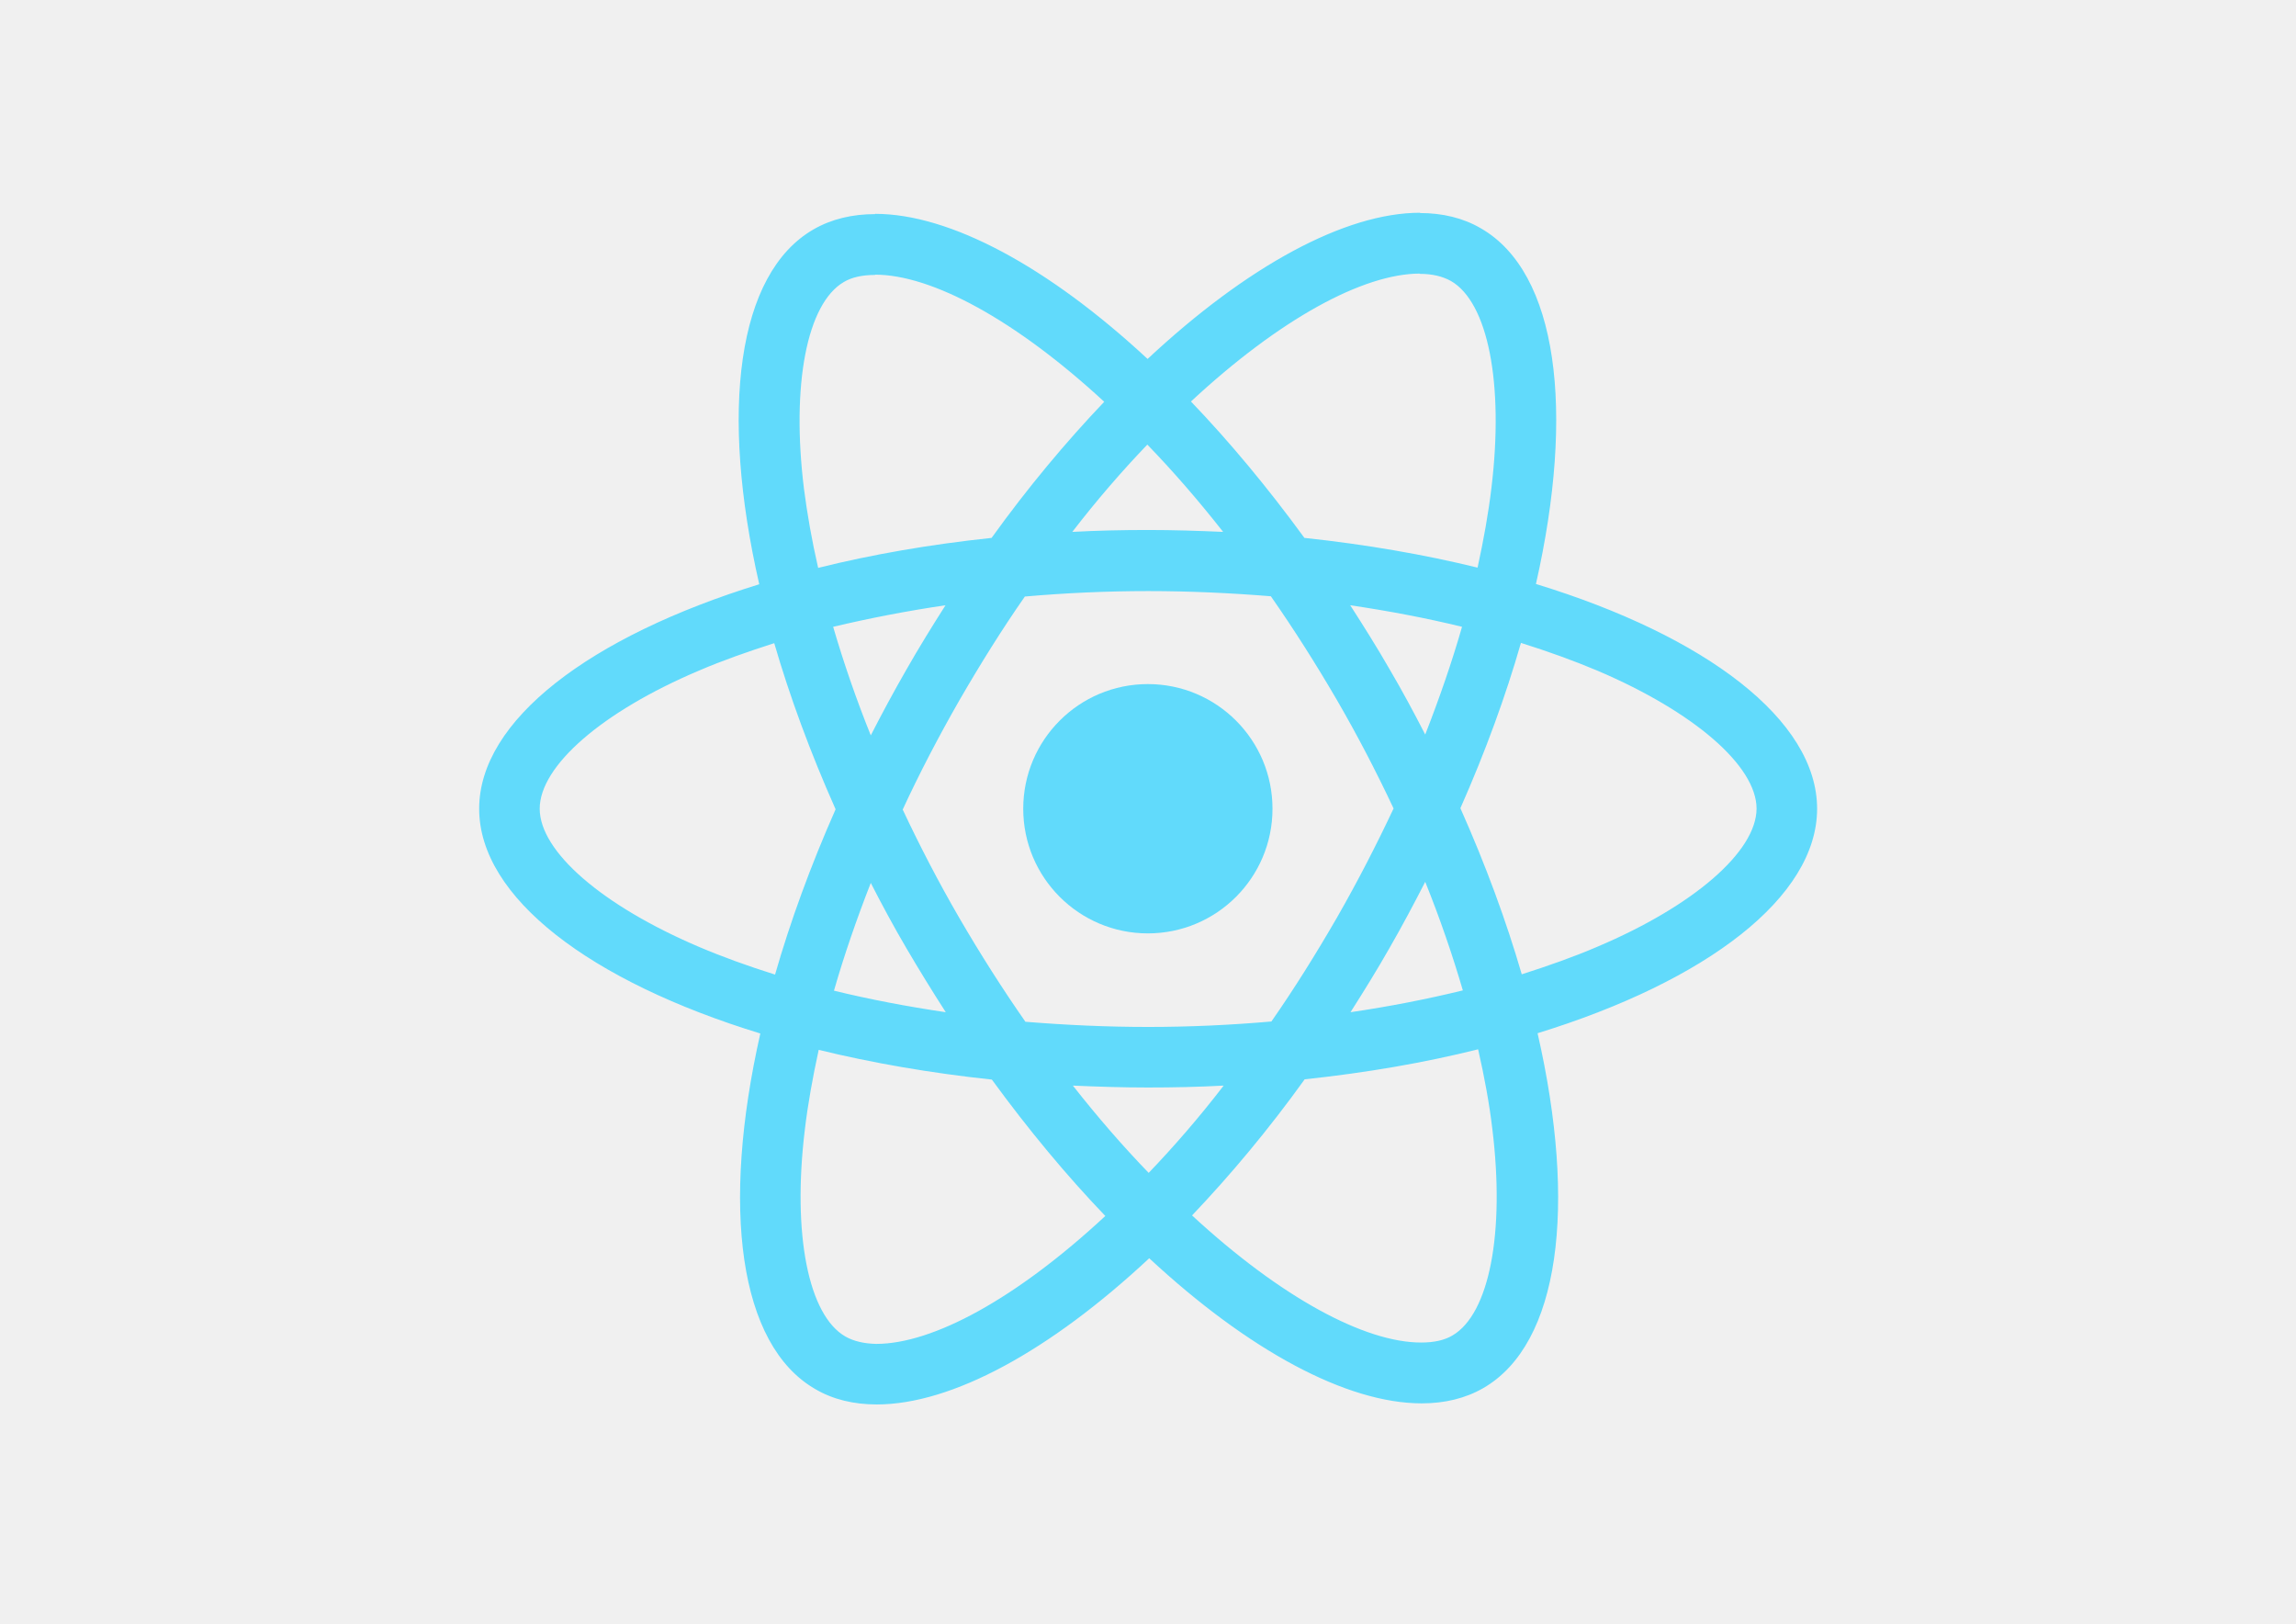
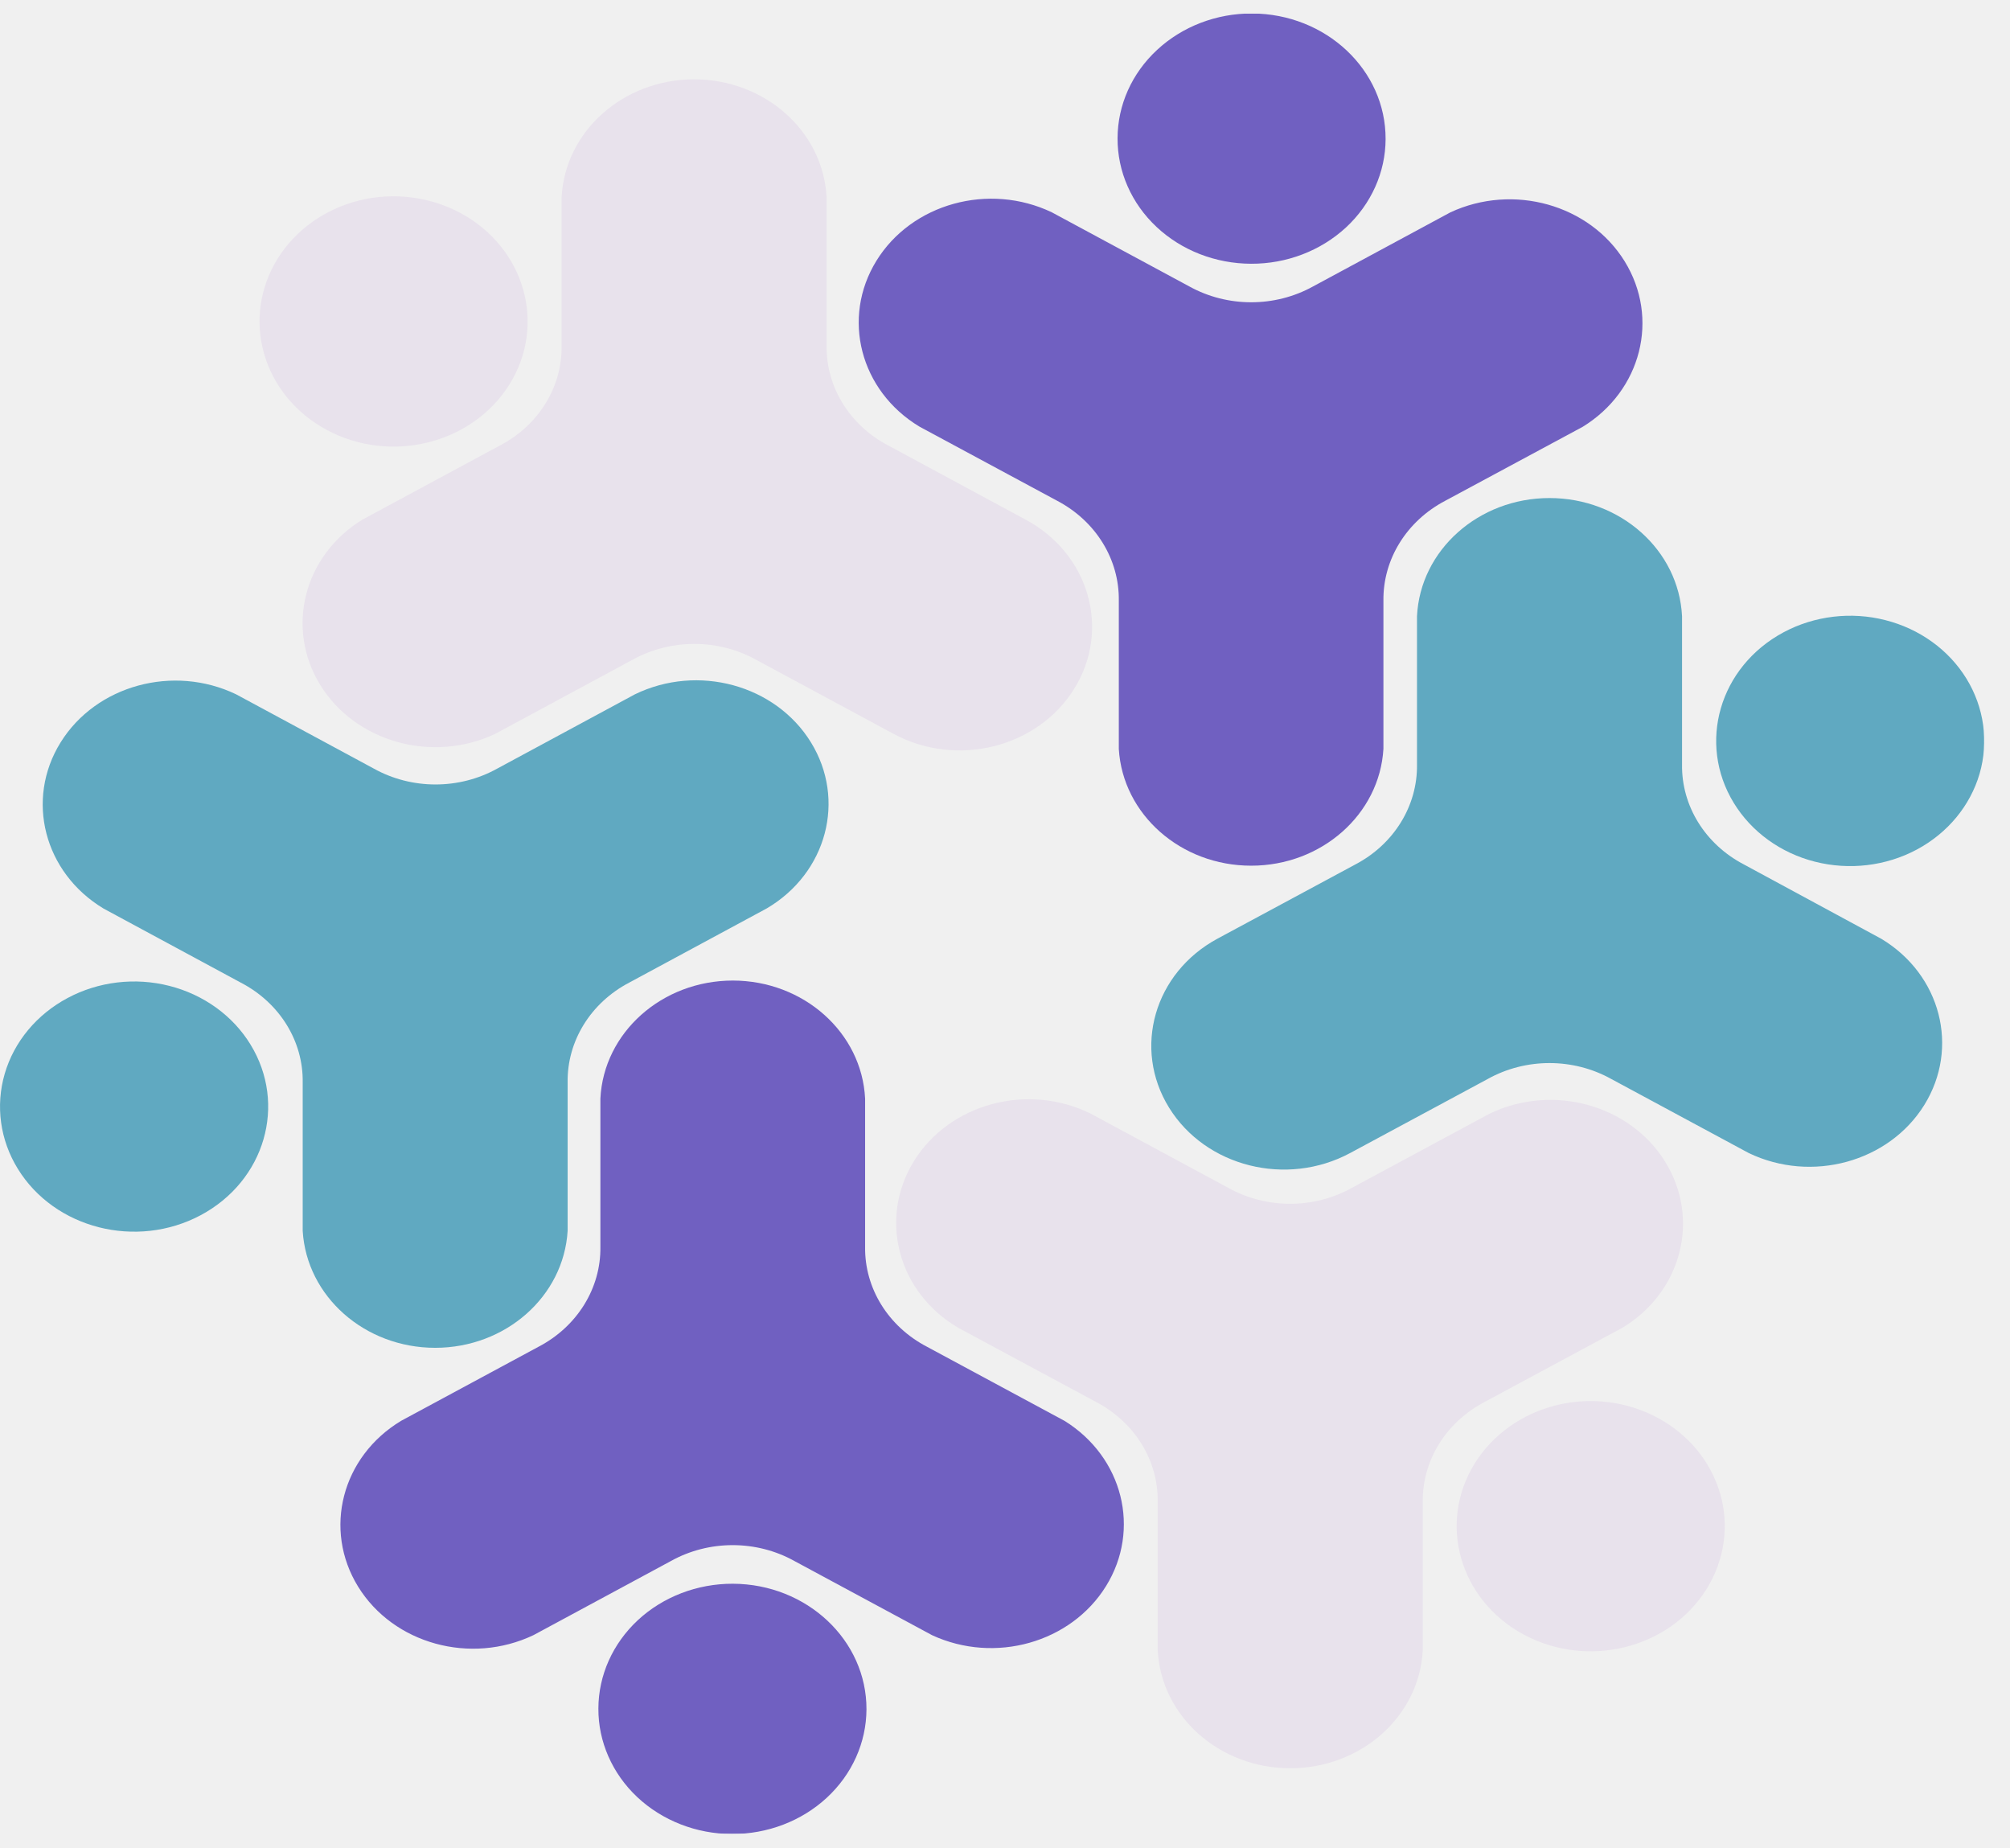
- <svg xmlns="http://www.w3.org/2000/svg" viewBox="0 0 841.9 595.3">
-   <g fill="#61DAFB">
-     <path d="M666.3 296.5c0-32.5-40.7-63.3-103.1-82.4 14.4-63.6 8-114.2-20.2-130.4-6.5-3.8-14.1-5.6-22.4-5.6v22.3c4.6 0 8.3.9 11.4 2.6 13.6 7.8 19.5 37.5 14.9 75.7-1.1 9.4-2.9 19.3-5.1 29.4-19.6-4.8-41-8.5-63.5-10.9-13.5-18.5-27.5-35.3-41.6-50 32.6-30.3 63.2-46.9 84-46.9V78c-27.5 0-63.5 19.6-99.9 53.6-36.4-33.8-72.4-53.2-99.9-53.2v22.3c20.7 0 51.4 16.5 84 46.6-14 14.7-28 31.4-41.3 49.9-22.6 2.4-44 6.1-63.6 11-2.3-10-4-19.7-5.2-29-4.7-38.2 1.1-67.9 14.6-75.8 3-1.8 6.9-2.6 11.5-2.6V78.5c-8.4 0-16 1.8-22.6 5.6-28.1 16.2-34.4 66.7-19.9 130.1-62.2 19.2-102.7 49.9-102.7 82.3 0 32.5 40.7 63.3 103.1 82.4-14.4 63.6-8 114.2 20.2 130.4 6.5 3.8 14.1 5.6 22.5 5.6 27.5 0 63.5-19.6 99.9-53.6 36.4 33.8 72.4 53.2 99.9 53.2 8.4 0 16-1.8 22.6-5.6 28.1-16.2 34.4-66.7 19.9-130.1 62-19.1 102.5-49.9 102.5-82.3zm-130.2-66.7c-3.7 12.9-8.3 26.2-13.5 39.5-4.1-8-8.4-16-13.1-24-4.6-8-9.5-15.8-14.4-23.4 14.2 2.1 27.9 4.7 41 7.9zm-45.8 106.5c-7.8 13.5-15.8 26.3-24.1 38.2-14.9 1.3-30 2-45.2 2-15.1 0-30.2-.7-45-1.9-8.3-11.9-16.4-24.6-24.2-38-7.6-13.1-14.5-26.4-20.8-39.8 6.2-13.4 13.2-26.8 20.7-39.9 7.8-13.5 15.8-26.3 24.1-38.2 14.9-1.3 30-2 45.2-2 15.1 0 30.2.7 45 1.9 8.3 11.9 16.4 24.6 24.2 38 7.6 13.1 14.5 26.4 20.8 39.8-6.3 13.4-13.2 26.8-20.7 39.9zm32.3-13c5.4 13.4 10 26.8 13.8 39.8-13.1 3.2-26.9 5.9-41.2 8 4.9-7.7 9.8-15.6 14.4-23.7 4.6-8 8.9-16.1 13-24.1zM421.2 430c-9.3-9.6-18.6-20.3-27.8-32 9 .4 18.2.7 27.5.7 9.4 0 18.7-.2 27.8-.7-9 11.7-18.3 22.4-27.5 32zm-74.4-58.9c-14.2-2.1-27.9-4.7-41-7.9 3.7-12.9 8.3-26.2 13.5-39.5 4.1 8 8.4 16 13.1 24 4.7 8 9.5 15.8 14.4 23.4zM420.7 163c9.3 9.6 18.6 20.3 27.8 32-9-.4-18.2-.7-27.5-.7-9.4 0-18.7.2-27.8.7 9-11.7 18.3-22.4 27.5-32zm-74 58.9c-4.9 7.7-9.8 15.6-14.4 23.7-4.6 8-8.9 16-13 24-5.4-13.4-10-26.8-13.8-39.8 13.1-3.1 26.9-5.8 41.2-7.9zm-90.5 125.2c-35.4-15.1-58.3-34.9-58.3-50.6 0-15.7 22.9-35.6 58.3-50.6 8.6-3.7 18-7 27.7-10.1 5.7 19.6 13.2 40 22.5 60.9-9.2 20.8-16.6 41.1-22.2 60.6-9.9-3.1-19.3-6.5-28-10.2zM310 490c-13.6-7.8-19.5-37.5-14.9-75.7 1.1-9.4 2.9-19.3 5.1-29.4 19.6 4.8 41 8.5 63.5 10.9 13.5 18.5 27.5 35.3 41.6 50-32.6 30.3-63.2 46.9-84 46.9-4.5-.1-8.3-1-11.3-2.7zm237.2-76.2c4.7 38.2-1.1 67.9-14.6 75.8-3 1.8-6.9 2.6-11.5 2.6-20.7 0-51.4-16.5-84-46.6 14-14.7 28-31.4 41.3-49.9 22.6-2.4 44-6.1 63.6-11 2.3 10.1 4.1 19.8 5.2 29.1zm38.5-66.7c-8.6 3.7-18 7-27.7 10.1-5.7-19.6-13.2-40-22.5-60.9 9.2-20.8 16.6-41.1 22.2-60.6 9.9 3.1 19.3 6.5 28.1 10.2 35.4 15.1 58.3 34.9 58.3 50.6-.1 15.7-23 35.6-58.4 50.6zM320.8 78.4z" />
-     <circle cx="420.9" cy="296.5" r="45.7" />
-     <path d="M520.5 78.1z" />
+ <svg xmlns="http://www.w3.org/2000/svg" width="37" height="34" viewBox="0 0 37 34" fill="none">
+   <mask id="mask0_148_790" style="mask-type:luminance" maskUnits="userSpaceOnUse" x="0" y="0" width="37" height="34">
+     <path d="M0 0.248H36.525V33.752H0V0.248Z" fill="white" />
+   </mask>
+   <g mask="url(#mask0_148_790)">
+     <mask id="mask1_148_790" style="mask-type:luminance" maskUnits="userSpaceOnUse" x="0" y="0" width="37" height="34">
+       <path d="M0 0.248H36.525V33.752H0V0.248Z" fill="white" />
+     </mask>
+     <g mask="url(#mask1_148_790)">
+       <path fill-rule="evenodd" clip-rule="evenodd" d="M25.466 13.782V11.055C25.456 10.294 25.893 9.589 26.604 9.216L29.136 7.854C30.215 7.19 30.553 5.856 29.907 4.81C29.262 3.765 27.856 3.37 26.699 3.908L24.17 5.272C23.468 5.66 22.596 5.66 21.894 5.272L19.363 3.908C18.204 3.354 16.784 3.745 16.134 4.798C15.484 5.85 15.832 7.193 16.926 7.852L19.46 9.216C20.171 9.589 20.607 10.296 20.595 11.057V13.784C20.668 14.99 21.738 15.933 23.032 15.932C24.326 15.932 25.395 14.988 25.466 13.782Z" fill="#7060C1" />
+     </g>
+     <mask id="mask2_148_790" style="mask-type:luminance" maskUnits="userSpaceOnUse" x="0" y="0" width="37" height="34">
+       <path d="M0 0.248H36.525V33.752H0V0.248Z" fill="white" />
+     </mask>
+     <g mask="url(#mask2_148_790)">
+       <path fill-rule="evenodd" clip-rule="evenodd" d="M23.047 0.248C22.392 0.246 21.764 0.487 21.3 0.918C20.835 1.348 20.574 1.933 20.572 2.544C20.569 3.154 20.826 3.741 21.287 4.174C21.748 4.608 22.375 4.852 23.029 4.854C23.683 4.857 24.312 4.616 24.777 4.186C25.241 3.756 25.504 3.171 25.506 2.561C25.511 1.288 24.41 0.253 23.047 0.248Z" fill="#7060C1" />
+     </g>
+     <mask id="mask3_148_790" style="mask-type:luminance" maskUnits="userSpaceOnUse" x="0" y="0" width="37" height="34">
+       <path d="M0 0.248H36.525V33.752H0V0.248Z" fill="white" />
+     </mask>
+     <g mask="url(#mask3_148_790)">
+       <path fill-rule="evenodd" clip-rule="evenodd" d="M24.854 21.22L27.385 19.858C28.086 19.467 28.96 19.467 29.661 19.858L32.19 21.22C33.348 21.777 34.771 21.387 35.423 20.335C36.075 19.282 35.727 17.937 34.632 17.278L32.101 15.909C31.389 15.537 30.952 14.832 30.963 14.07V11.341C30.903 10.124 29.828 9.166 28.523 9.166C27.218 9.166 26.143 10.124 26.084 11.341V14.07C26.095 14.832 25.658 15.539 24.946 15.911L22.415 17.273C21.247 17.902 20.846 19.295 21.52 20.385C22.194 21.475 23.686 21.848 24.854 21.22Z" fill="#60A9C1" />
+     </g>
+     <mask id="mask4_148_790" style="mask-type:luminance" maskUnits="userSpaceOnUse" x="0" y="0" width="37" height="34">
+       <path d="M0 0.248H36.525V33.752H0V0.248Z" fill="white" />
+     </mask>
+     <g mask="url(#mask4_148_790)">
+       <path fill-rule="evenodd" clip-rule="evenodd" d="M36.199 12.491C35.874 11.961 35.337 11.573 34.706 11.413C34.074 11.252 33.401 11.333 32.833 11.636C31.651 12.269 31.241 13.676 31.917 14.78C32.242 15.31 32.779 15.699 33.411 15.859C34.043 16.019 34.717 15.939 35.285 15.635C35.853 15.331 36.268 14.829 36.44 14.24C36.611 13.65 36.524 13.021 36.199 12.491Z" fill="#60A9C1" />
+     </g>
+     <mask id="mask5_148_790" style="mask-type:luminance" maskUnits="userSpaceOnUse" x="0" y="0" width="37" height="34">
+       <path d="M0 0.248H36.525V33.752H0V0.248Z" fill="white" />
+     </mask>
+     <g mask="url(#mask5_148_790)">
+       <path fill-rule="evenodd" clip-rule="evenodd" d="M17.642 24.438L20.173 25.8C20.886 26.172 21.323 26.879 21.311 27.641V30.368C21.371 31.585 22.446 32.543 23.751 32.543C25.056 32.543 26.131 31.585 26.19 30.368V27.643C26.18 26.881 26.616 26.175 27.328 25.802L29.862 24.438C30.957 23.779 31.305 22.434 30.653 21.381C30.001 20.328 28.578 19.939 27.42 20.496L24.886 21.861C24.185 22.252 23.311 22.252 22.61 21.861L20.079 20.496C18.919 19.922 17.48 20.308 16.823 21.37C16.167 22.431 16.529 23.788 17.642 24.438Z" fill="#E8E2EC" />
+     </g>
+     <mask id="mask6_148_790" style="mask-type:luminance" maskUnits="userSpaceOnUse" x="0" y="0" width="37" height="34">
+       <path d="M0 0.248H36.525V33.752H0V0.248Z" fill="white" />
+     </mask>
+     <g mask="url(#mask6_148_790)">
+       <path fill-rule="evenodd" clip-rule="evenodd" d="M31.413 29.246C31.743 28.719 31.835 28.09 31.668 27.5C31.5 26.909 31.089 26.405 30.523 26.098C29.958 25.79 29.284 25.705 28.651 25.861C28.019 26.017 27.478 26.401 27.149 26.929C26.464 28.028 26.863 29.437 28.04 30.078C29.218 30.717 30.728 30.345 31.413 29.246Z" fill="#E8E2EC" />
+     </g>
+     <mask id="mask7_148_790" style="mask-type:luminance" maskUnits="userSpaceOnUse" x="0" y="0" width="37" height="34">
+       <path d="M0 0.248H36.525V33.752H0V0.248Z" fill="white" />
+     </mask>
+     <g mask="url(#mask7_148_790)">
+       <path fill-rule="evenodd" clip-rule="evenodd" d="M11.052 20.218V22.945C11.063 23.707 10.626 24.413 9.914 24.785L7.385 26.148C6.291 26.806 5.943 28.149 6.593 29.202C7.243 30.254 8.663 30.645 9.822 30.092L12.35 28.729C13.05 28.339 13.924 28.339 14.624 28.729L17.158 30.094C18.314 30.628 19.715 30.233 20.36 29.19C21.005 28.148 20.671 26.817 19.597 26.15L17.063 24.785C16.351 24.414 15.914 23.708 15.925 22.947V20.22C15.866 19.004 14.794 18.047 13.49 18.046C12.186 18.046 11.112 19.002 11.052 20.218Z" fill="#7060C1" />
+     </g>
+     <mask id="mask8_148_790" style="mask-type:luminance" maskUnits="userSpaceOnUse" x="0" y="0" width="37" height="34">
+       <path d="M0 0.248H36.525V33.752H0V0.248Z" fill="white" />
+     </mask>
+     <g mask="url(#mask8_148_790)">
+       <path fill-rule="evenodd" clip-rule="evenodd" d="M13.472 33.753C14.127 33.755 14.755 33.515 15.22 33.085C15.685 32.655 15.947 32.07 15.95 31.459C15.954 30.187 14.853 29.152 13.49 29.147C12.836 29.145 12.207 29.386 11.743 29.816C11.279 30.247 11.017 30.832 11.015 31.443C11.012 32.053 11.27 32.64 11.73 33.073C12.191 33.506 12.818 33.751 13.472 33.753Z" fill="#7060C1" />
+     </g>
+     <mask id="mask9_148_790" style="mask-type:luminance" maskUnits="userSpaceOnUse" x="0" y="0" width="37" height="34">
+       <path d="M0 0.248H36.525V33.752H0V0.248Z" fill="white" />
+     </mask>
+     <g mask="url(#mask9_148_790)">
+       <path fill-rule="evenodd" clip-rule="evenodd" d="M11.686 12.779L9.155 14.144C8.454 14.535 7.58 14.535 6.879 14.144L4.348 12.779C3.19 12.222 1.767 12.612 1.115 13.664C0.462 14.717 0.811 16.062 1.906 16.721L4.434 18.085C5.148 18.456 5.585 19.162 5.572 19.924V22.653C5.645 23.861 6.715 24.805 8.011 24.805C9.306 24.805 10.376 23.861 10.449 22.653V19.922C10.437 19.161 10.873 18.455 11.584 18.083L14.115 16.718C15.221 16.067 15.579 14.718 14.927 13.661C14.275 12.603 12.845 12.214 11.686 12.779Z" fill="#60A9C1" />
+     </g>
+     <mask id="mask10_148_790" style="mask-type:luminance" maskUnits="userSpaceOnUse" x="0" y="0" width="37" height="34">
+       <path d="M0 0.248H36.525V33.752H0V0.248Z" fill="white" />
+     </mask>
+     <g mask="url(#mask10_148_790)">
+       <path fill-rule="evenodd" clip-rule="evenodd" d="M0.327 21.509C1.004 22.612 2.512 22.995 3.695 22.364C4.877 21.732 5.287 20.326 4.611 19.223C4.286 18.692 3.748 18.304 3.117 18.144C2.485 17.983 1.811 18.064 1.243 18.368C0.675 18.671 0.259 19.172 0.087 19.761C-0.085 20.35 0.001 20.979 0.327 21.509Z" fill="#60A9C1" />
+     </g>
+     <mask id="mask11_148_790" style="mask-type:luminance" maskUnits="userSpaceOnUse" x="0" y="0" width="37" height="34">
+       <path d="M0 0.248H36.525V33.752H0V0.248Z" fill="white" />
+     </mask>
+     <g mask="url(#mask11_148_790)">
+       <path fill-rule="evenodd" clip-rule="evenodd" d="M18.883 9.565L16.354 8.2C15.642 7.829 15.206 7.123 15.216 6.362V3.635C15.157 2.418 14.082 1.46 12.777 1.46C11.472 1.46 10.397 2.418 10.338 3.635V6.362C10.35 7.123 9.913 7.829 9.2 8.2L6.668 9.565C5.588 10.23 5.251 11.565 5.898 12.611C6.545 13.656 7.954 14.05 9.11 13.509L11.644 12.142C12.345 11.754 13.217 11.754 13.918 12.142L16.449 13.506C17.615 14.134 19.105 13.76 19.777 12.671C20.45 11.583 20.049 10.192 18.883 9.565Z" fill="#E8E2EC" />
+     </g>
+     <mask id="mask12_148_790" style="mask-type:luminance" maskUnits="userSpaceOnUse" x="0" y="0" width="37" height="34">
+       <path d="M0 0.248H36.525V33.752H0V0.248Z" fill="white" />
+     </mask>
+     <g mask="url(#mask12_148_790)">
+       <path fill-rule="evenodd" clip-rule="evenodd" d="M5.112 4.758C4.783 5.286 4.692 5.914 4.86 6.505C5.027 7.095 5.439 7.6 6.005 7.907C7.182 8.546 8.692 8.174 9.378 7.075C10.063 5.975 9.663 4.565 8.485 3.925C7.919 3.618 7.246 3.533 6.613 3.689C5.981 3.846 5.441 4.23 5.112 4.758Z" fill="#E8E2EC" />
+     </g>
  </g>
</svg>
